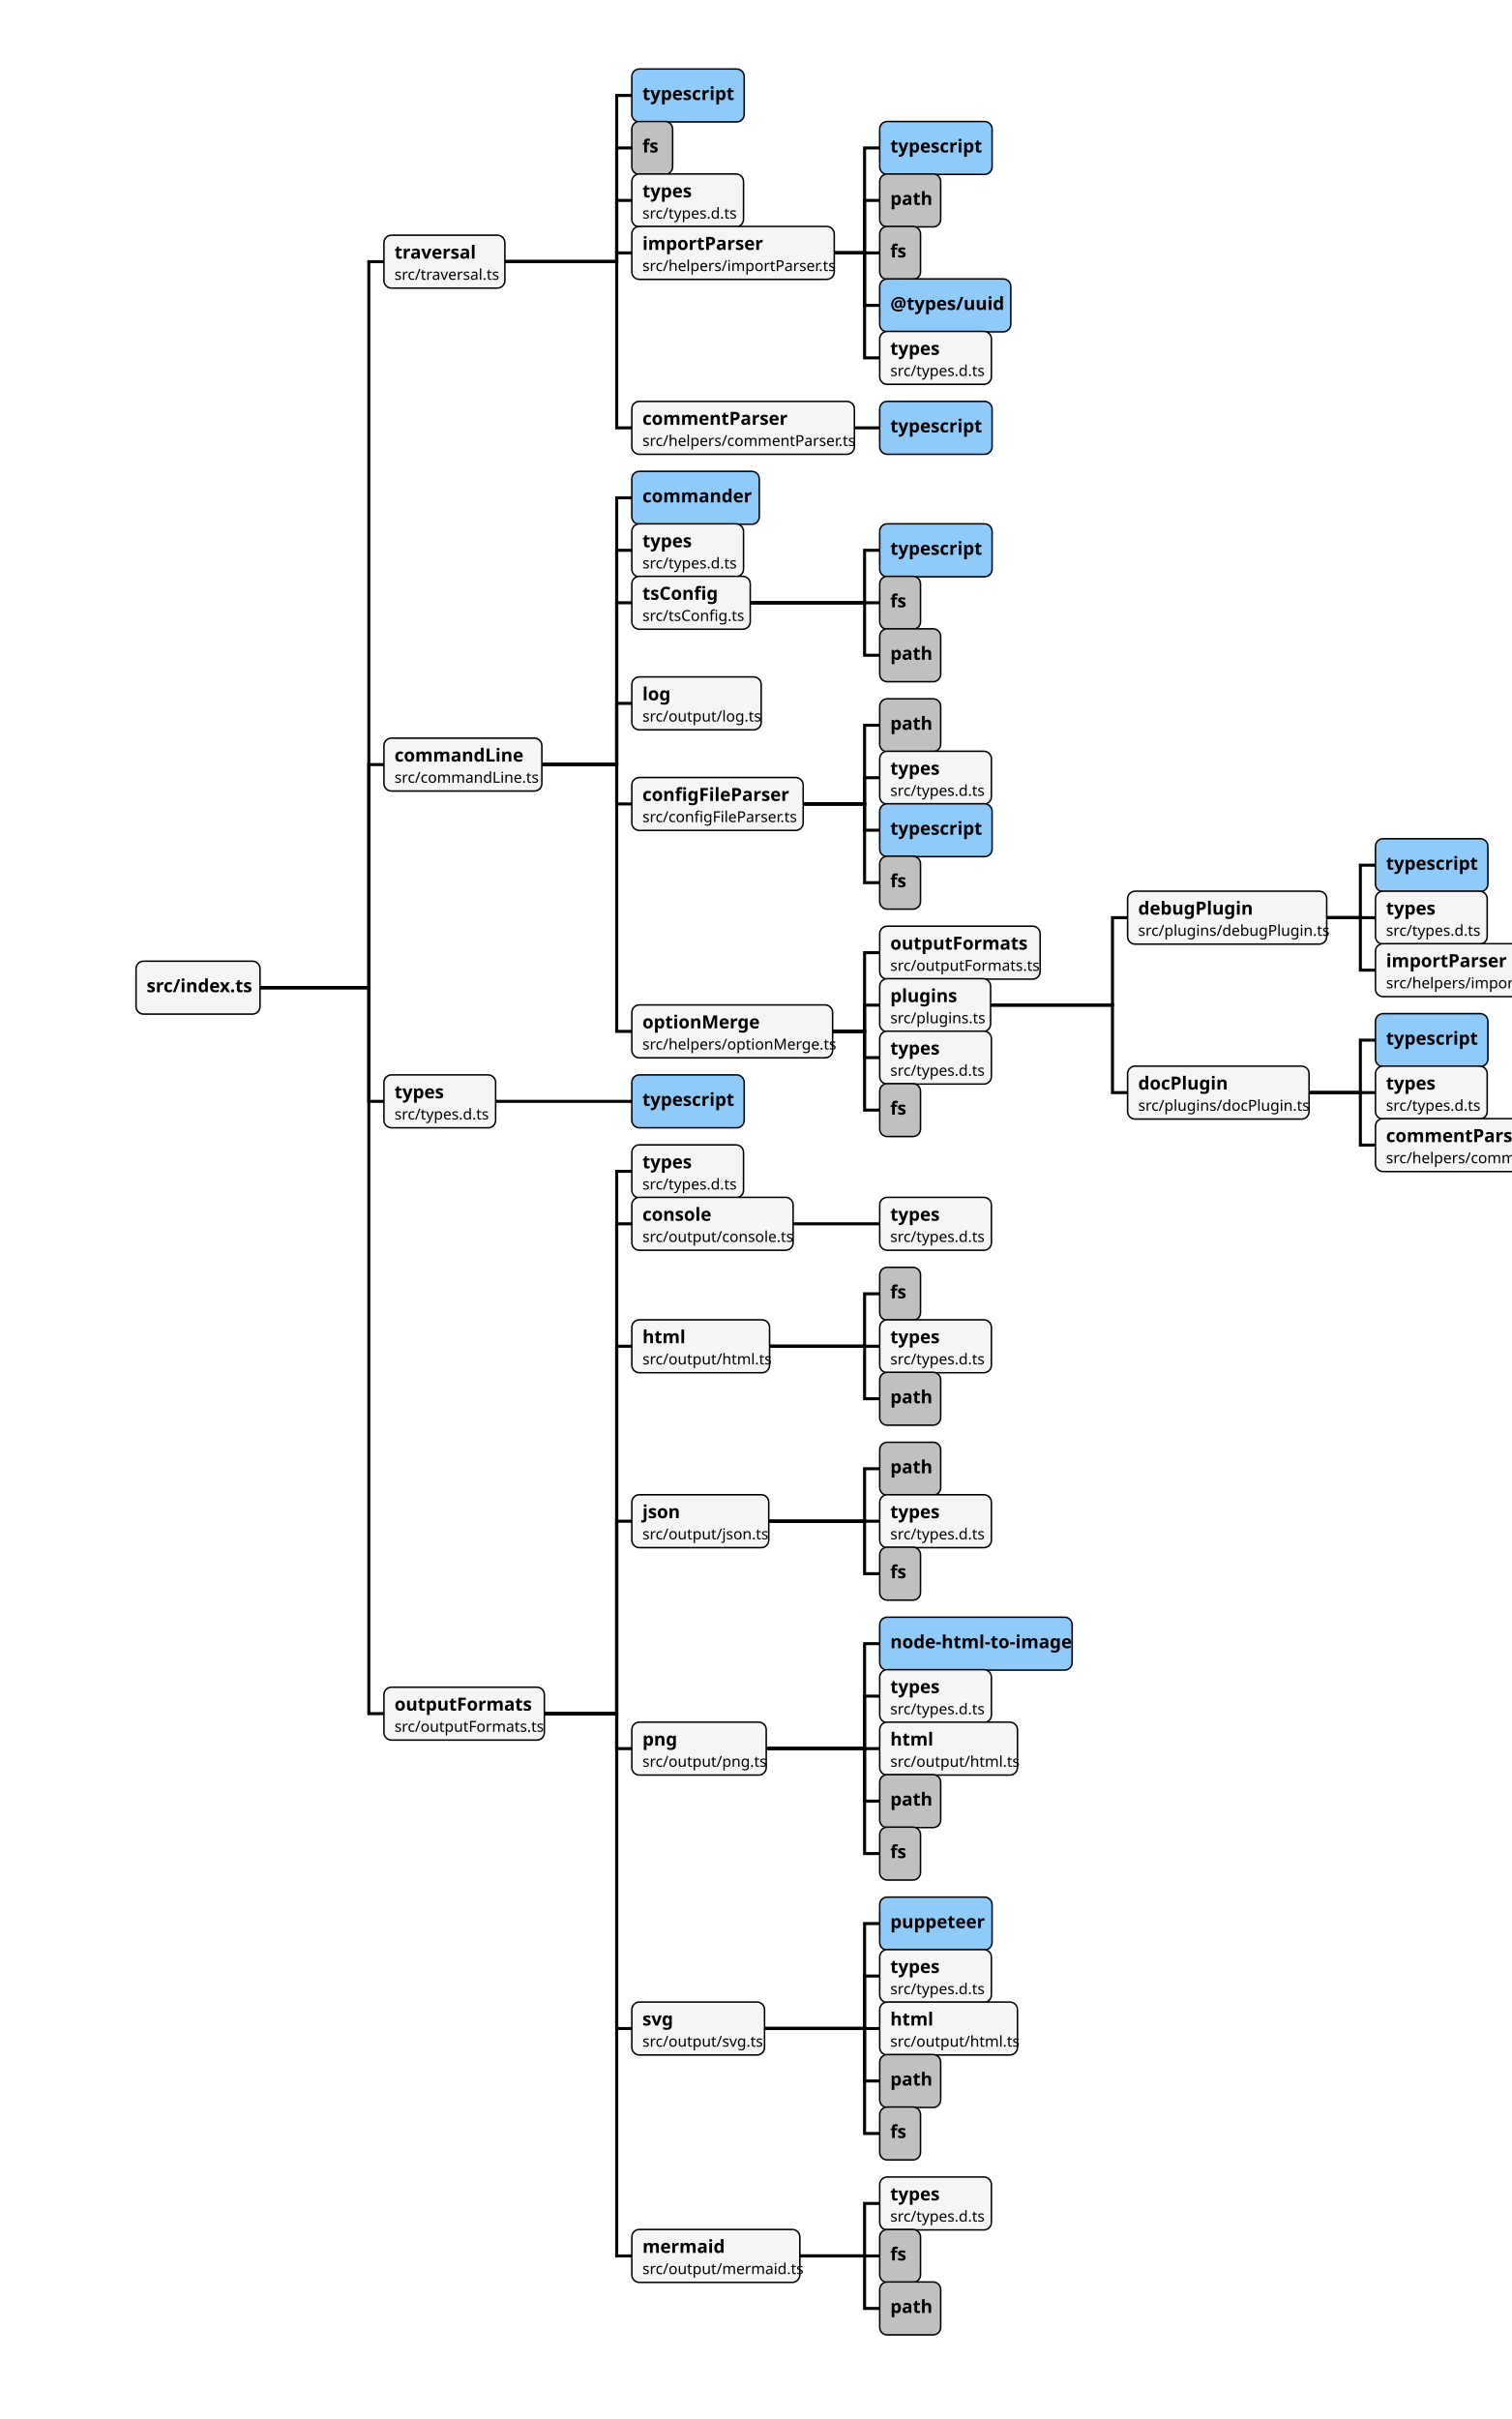
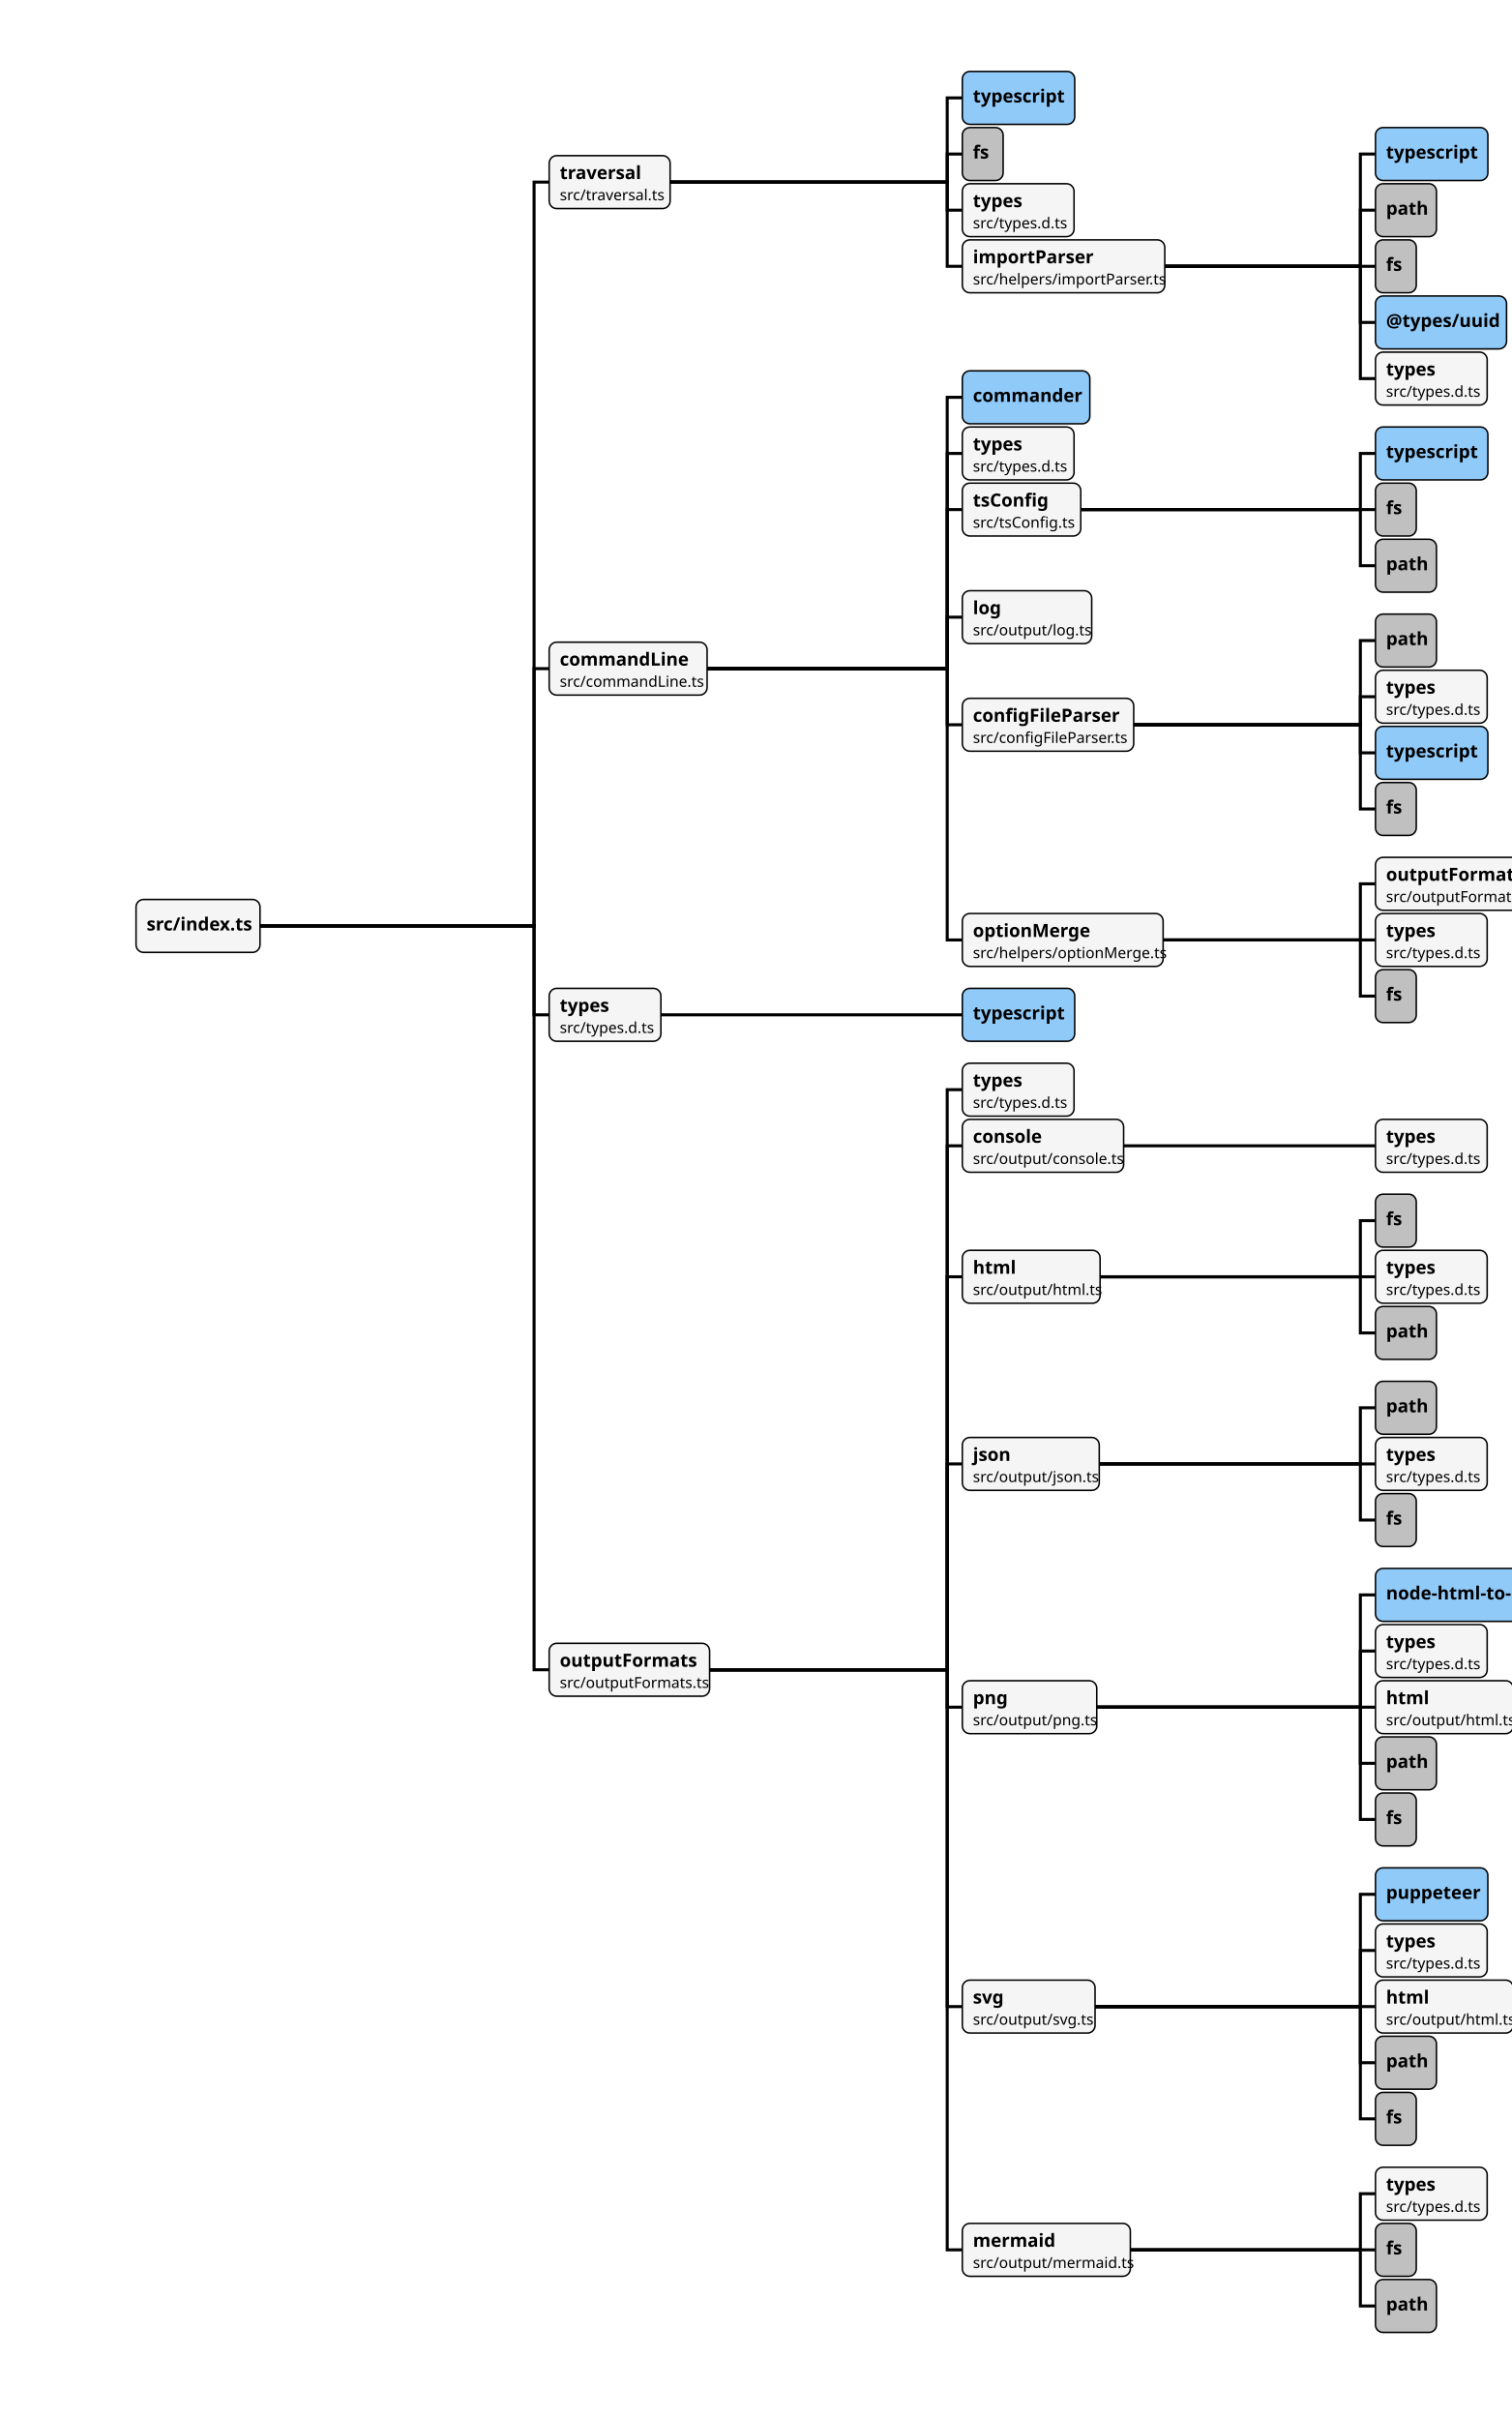
<svg xmlns="http://www.w3.org/2000/svg" width="1000" height="1600">
  <style type="text/css">
            body { width: 1200px !important; height: 100% !important; }
                
            body {
                width: 1500px;
                height: 100%;
            }
            svg {
                overflow: visible;
            }
            .text {
                font: 12px sans-serif;
                font-weight: 600;
            }
            .secondaryText {
                font: 10px sans-serif;
            }
            .link {
                fill: none;
                stroke: black;
                stroke-width: 2px;
            }
            .subtleLink {
                fill: none;
                /*stroke: gray;*/
                stroke-width: 1px;
                stroke-dasharray: 5, 5;
                stroke-dashoffset: 0;
            }
            .rect {
                stroke: black;
                stroke-width: 1px;
            }
            .nodeModule {
                fill: #90caf9;
            }
            .sourceFile {
                fill: whitesmoke;
            }
            .unknown {
                fill: #c0c0c0;
            }
        </style>
  <g transform="translate(90,40)">
-     <path class="link" d="M82.023,613.257H154V133.065H164">
- </path>
-     <path class="link" d="M82.023,613.257H154V465.728H164">
- </path>
-     <path class="link" d="M82.023,613.257H154V688.467H164">
- </path>
-     <path class="link" d="M82.023,613.257H154V1093.448H164">
- </path>
-     <path class="link" d="M244.016,133.065H318V23.142H328">
- </path>
-     <path class="link" d="M244.016,133.065H318V57.854H328">
- </path>
-     <path class="link" d="M244.016,133.065H318V92.567H328">
- </path>
-     <path class="link" d="M244.016,133.065H318V127.28H328">
- </path>
-     <path class="link" d="M244.016,133.065H318V242.989H328">
- </path>
-     <path class="link" d="M268.484,465.728H318V289.272H328">
- </path>
-     <path class="link" d="M268.484,465.728H318V323.985H328">
- </path>
-     <path class="link" d="M268.484,465.728H318V358.697H328">
- </path>
-     <path class="link" d="M268.484,465.728H318V425.23H328">
- </path>
-     <path class="link" d="M268.484,465.728H318V491.762H328">
- </path>
-     <path class="link" d="M268.484,465.728H318V642.184H328">
- </path>
-     <path class="link" d="M237.906,688.467H318V688.467H328">
- </path>
-     <path class="link" d="M270.141,1093.448H318V734.751H328">
- </path>
-     <path class="link" d="M270.141,1093.448H318V769.464H328">
- </path>
-     <path class="link" d="M270.141,1093.448H318V850.46H328">
- </path>
-     <path class="link" d="M270.141,1093.448H318V966.169H328">
- </path>
-     <path class="link" d="M270.141,1093.448H318V1116.59H328">
- </path>
-     <path class="link" d="M270.141,1093.448H318V1301.724H328">
- </path>
-     <path class="link" d="M270.141,1093.448H318V1452.146H328">
- </path>
-     <path class="link" d="M461.938,127.28H482V57.854H492">
- </path>
-     <path class="link" d="M461.938,127.28H482V92.567H492">
- </path>
-     <path class="link" d="M461.938,127.28H482V127.28H492">
- </path>
-     <path class="link" d="M461.938,127.28H482V161.992H492">
- </path>
-     <path class="link" d="M461.938,127.28H482V196.705H492">
- </path>
-     <path class="link" d="M475.266,242.989H482V242.989H492">
- </path>
-     <path class="link" d="M406.359,358.697H482V323.985H492">
- </path>
-     <path class="link" d="M406.359,358.697H482V358.697H492">
- </path>
-     <path class="link" d="M406.359,358.697H482V393.41H492">
- </path>
-     <path class="link" d="M441.375,491.762H482V439.693H492">
- </path>
-     <path class="link" d="M441.375,491.762H482V474.406H492">
- </path>
-     <path class="link" d="M441.375,491.762H482V509.119H492">
- </path>
-     <path class="link" d="M441.375,491.762H482V543.831H492">
- </path>
-     <path class="link" d="M460.844,642.184H482V590.115H492">
- </path>
-     <path class="link" d="M460.844,642.184H482V624.828H492">
- </path>
-     <path class="link" d="M460.844,642.184H482V659.54H492">
- </path>
-     <path class="link" d="M460.844,642.184H482V694.253H492">
- </path>
-     <path class="link" d="M434.719,769.464H482V769.464H492">
- </path>
-     <path class="link" d="M419.141,850.46H482V815.747H492">
- </path>
-     <path class="link" d="M419.141,850.46H482V850.46H492">
- </path>
-     <path class="link" d="M419.141,850.46H482V885.172H492">
- </path>
-     <path class="link" d="M418.594,966.169H482V931.456H492">
- </path>
-     <path class="link" d="M418.594,966.169H482V966.169H492">
- </path>
-     <path class="link" d="M418.594,966.169H482V1000.881H492">
- </path>
-     <path class="link" d="M416.938,1116.59H482V1047.165H492">
- </path>
-     <path class="link" d="M416.938,1116.59H482V1081.877H492">
- </path>
-     <path class="link" d="M416.938,1116.59H482V1116.59H492">
- </path>
-     <path class="link" d="M416.938,1116.59H482V1151.303H492">
- </path>
-     <path class="link" d="M416.938,1116.59H482V1186.015H492">
- </path>
-     <path class="link" d="M415.812,1301.724H482V1232.299H492">
- </path>
-     <path class="link" d="M415.812,1301.724H482V1267.011H492">
- </path>
-     <path class="link" d="M415.812,1301.724H482V1301.724H492">
- </path>
-     <path class="link" d="M415.812,1301.724H482V1336.437H492">
- </path>
-     <path class="link" d="M415.812,1301.724H482V1371.149H492">
- </path>
-     <path class="link" d="M439.156,1452.146H482V1417.433H492">
- </path>
-     <path class="link" d="M439.156,1452.146H482V1452.146H492">
- </path>
-     <path class="link" d="M439.156,1452.146H482V1486.858H492">
- </path>
-     <path class="link" d="M565.359,624.828H646V566.973H656">
- </path>
-     <path class="link" d="M565.359,624.828H646V682.682H656">
- </path>
-     <path class="link" d="M787.75,566.973H810V532.261H820">
- </path>
-     <path class="link" d="M787.75,566.973H810V566.973H820">
- </path>
-     <path class="link" d="M787.75,566.973H810V601.686H820">
- </path>
-     <path class="link" d="M776.062,682.682H810V647.969H820">
- </path>
-     <path class="link" d="M776.062,682.682H810V682.682H820">
- </path>
-     <path class="link" d="M776.062,682.682H810V717.395H820">
- </path>
-     <g class="node" transform="translate(0,613.2567)">
+     <path class="link" d="M82.023,572.439H263.333V80.451H273.333">
+ </path>
+     <path class="link" d="M82.023,572.439H263.333V402.254H273.333">
+ </path>
+     <path class="link" d="M82.023,572.439H263.333V631.23H273.333">
+ </path>
+     <path class="link" d="M82.023,572.439H263.333V1064.426H273.333">
+ </path>
+     <path class="link" d="M353.349,80.451H536.667V24.754H546.667">
+ </path>
+     <path class="link" d="M353.349,80.451H536.667V61.885H546.667">
+ </path>
+     <path class="link" d="M353.349,80.451H536.667V99.016H546.667">
+ </path>
+     <path class="link" d="M353.349,80.451H536.667V136.148H546.667">
+ </path>
+     <path class="link" d="M377.818,402.254H536.667V222.787H546.667">
+ </path>
+     <path class="link" d="M377.818,402.254H536.667V259.918H546.667">
+ </path>
+     <path class="link" d="M377.818,402.254H536.667V297.049H546.667">
+ </path>
+     <path class="link" d="M377.818,402.254H536.667V368.217H546.667">
+ </path>
+     <path class="link" d="M377.818,402.254H536.667V439.385H546.667">
+ </path>
+     <path class="link" d="M377.818,402.254H536.667V581.721H546.667">
+ </path>
+     <path class="link" d="M347.24,631.23H536.667V631.23H546.667">
+ </path>
+     <path class="link" d="M379.474,1064.426H536.667V680.738H546.667">
+ </path>
+     <path class="link" d="M379.474,1064.426H536.667V717.869H546.667">
+ </path>
+     <path class="link" d="M379.474,1064.426H536.667V804.508H546.667">
+ </path>
+     <path class="link" d="M379.474,1064.426H536.667V928.279H546.667">
+ </path>
+     <path class="link" d="M379.474,1064.426H536.667V1089.18H546.667">
+ </path>
+     <path class="link" d="M379.474,1064.426H536.667V1287.213H546.667">
+ </path>
+     <path class="link" d="M379.474,1064.426H536.667V1448.115H546.667">
+ </path>
+     <path class="link" d="M680.604,136.148H810V61.885H820">
+ </path>
+     <path class="link" d="M680.604,136.148H810V99.016H820">
+ </path>
+     <path class="link" d="M680.604,136.148H810V136.148H820">
+ </path>
+     <path class="link" d="M680.604,136.148H810V173.279H820">
+ </path>
+     <path class="link" d="M680.604,136.148H810V210.41H820">
+ </path>
+     <path class="link" d="M625.026,297.049H810V259.918H820">
+ </path>
+     <path class="link" d="M625.026,297.049H810V297.049H820">
+ </path>
+     <path class="link" d="M625.026,297.049H810V334.18H820">
+ </path>
+     <path class="link" d="M660.042,439.385H810V383.689H820">
+ </path>
+     <path class="link" d="M660.042,439.385H810V420.82H820">
+ </path>
+     <path class="link" d="M660.042,439.385H810V457.951H820">
+ </path>
+     <path class="link" d="M660.042,439.385H810V495.082H820">
+ </path>
+     <path class="link" d="M679.51,581.721H810V544.59H820">
+ </path>
+     <path class="link" d="M679.51,581.721H810V581.721H820">
+ </path>
+     <path class="link" d="M679.51,581.721H810V618.852H820">
+ </path>
+     <path class="link" d="M653.385,717.869H810V717.869H820">
+ </path>
+     <path class="link" d="M637.807,804.508H810V767.377H820">
+ </path>
+     <path class="link" d="M637.807,804.508H810V804.508H820">
+ </path>
+     <path class="link" d="M637.807,804.508H810V841.639H820">
+ </path>
+     <path class="link" d="M637.26,928.279H810V891.148H820">
+ </path>
+     <path class="link" d="M637.26,928.279H810V928.279H820">
+ </path>
+     <path class="link" d="M637.26,928.279H810V965.41H820">
+ </path>
+     <path class="link" d="M635.604,1089.18H810V1014.918H820">
+ </path>
+     <path class="link" d="M635.604,1089.18H810V1052.049H820">
+ </path>
+     <path class="link" d="M635.604,1089.18H810V1089.18H820">
+ </path>
+     <path class="link" d="M635.604,1089.18H810V1126.311H820">
+ </path>
+     <path class="link" d="M635.604,1089.18H810V1163.443H820">
+ </path>
+     <path class="link" d="M634.479,1287.213H810V1212.951H820">
+ </path>
+     <path class="link" d="M634.479,1287.213H810V1250.082H820">
+ </path>
+     <path class="link" d="M634.479,1287.213H810V1287.213H820">
+ </path>
+     <path class="link" d="M634.479,1287.213H810V1324.344H820">
+ </path>
+     <path class="link" d="M634.479,1287.213H810V1361.475H820">
+ </path>
+     <path class="link" d="M657.823,1448.115H810V1410.984H820">
+ </path>
+     <path class="link" d="M657.823,1448.115H810V1448.115H820">
+ </path>
+     <path class="link" d="M657.823,1448.115H810V1485.246H820">
+ </path>
+     <g class="node" transform="translate(0,572.4385)">
      <rect x="0" y="-17.5" width="82.023" height="35" rx="5" class="rect sourceFile">
</rect>
      <text y="3" x="7" class="text" style="text-anchor: start;">src/index.ts</text>
      <text y="12" x="7" class="secondaryText" style="text-anchor: start;">
</text>
    </g>
-     <g class="node" transform="translate(164,133.0651)">
+     <g class="node" transform="translate(273.3333,80.45082)">
      <rect x="0" y="-17.5" width="80.016" height="35" rx="5" class="rect sourceFile">
</rect>
      <text y="-2" x="7" class="text" style="text-anchor: start;">traversal</text>
      <text y="12" x="7" class="secondaryText" style="text-anchor: start;">src/traversal.ts</text>
    </g>
-     <g class="node" transform="translate(164,465.728)">
+     <g class="node" transform="translate(273.3333,402.2541)">
      <rect x="0" y="-17.5" width="104.484" height="35" rx="5" class="rect sourceFile">
</rect>
      <text y="-2" x="7" class="text" style="text-anchor: start;">commandLine</text>
      <text y="12" x="7" class="secondaryText" style="text-anchor: start;">src/commandLine.ts</text>
    </g>
-     <g class="node" transform="translate(164,688.4674)">
-       <rect x="0" y="-17.5" width="73.906" height="35" rx="5" class="rect sourceFile">
- </rect>
-       <text y="-2" x="7" class="text" style="text-anchor: start;">types</text>
-       <text y="12" x="7" class="secondaryText" style="text-anchor: start;">src/types.d.ts</text>
-     </g>
-     <g class="node" transform="translate(164,1093.448)">
+     <g class="node" transform="translate(273.3333,631.2295)">
+       <rect x="0" y="-17.5" width="73.906" height="35" rx="5" class="rect sourceFile">
+ </rect>
+       <text y="-2" x="7" class="text" style="text-anchor: start;">types</text>
+       <text y="12" x="7" class="secondaryText" style="text-anchor: start;">src/types.d.ts</text>
+     </g>
+     <g class="node" transform="translate(273.3333,1064.426)">
      <rect x="0" y="-17.5" width="106.141" height="35" rx="5" class="rect sourceFile">
</rect>
      <text y="-2" x="7" class="text" style="text-anchor: start;">outputFormats</text>
      <text y="12" x="7" class="secondaryText" style="text-anchor: start;">src/outputFormats.ts</text>
    </g>
-     <g class="node" transform="translate(328,23.14176)">
+     <g class="node" transform="translate(546.6667,24.7541)">
      <rect x="0" y="-17.5" width="74.355" height="35" rx="5" class="rect nodeModule">
</rect>
      <text y="3" x="7" class="text" style="text-anchor: start;">typescript</text>
      <text y="12" x="7" class="secondaryText" style="text-anchor: start;">
</text>
    </g>
-     <g class="node" transform="translate(328,57.85441)">
-       <rect x="0" y="-17.5" width="26.996" height="35" rx="5" class="rect unknown">
- </rect>
-       <text y="3" x="7" class="text" style="text-anchor: start;">fs</text>
-       <text y="12" x="7" class="secondaryText" style="text-anchor: start;">
- </text>
-     </g>
-     <g class="node" transform="translate(328,92.56705)">
-       <rect x="0" y="-17.5" width="73.906" height="35" rx="5" class="rect sourceFile">
- </rect>
-       <text y="-2" x="7" class="text" style="text-anchor: start;">types</text>
-       <text y="12" x="7" class="secondaryText" style="text-anchor: start;">src/types.d.ts</text>
-     </g>
-     <g class="node" transform="translate(328,127.2797)">
+     <g class="node" transform="translate(546.6667,61.88525)">
+       <rect x="0" y="-17.5" width="26.996" height="35" rx="5" class="rect unknown">
+ </rect>
+       <text y="3" x="7" class="text" style="text-anchor: start;">fs</text>
+       <text y="12" x="7" class="secondaryText" style="text-anchor: start;">
+ </text>
+     </g>
+     <g class="node" transform="translate(546.6667,99.01639)">
+       <rect x="0" y="-17.5" width="73.906" height="35" rx="5" class="rect sourceFile">
+ </rect>
+       <text y="-2" x="7" class="text" style="text-anchor: start;">types</text>
+       <text y="12" x="7" class="secondaryText" style="text-anchor: start;">src/types.d.ts</text>
+     </g>
+     <g class="node" transform="translate(546.6667,136.1475)">
      <rect x="0" y="-17.5" width="133.938" height="35" rx="5" class="rect sourceFile">
</rect>
      <text y="-2" x="7" class="text" style="text-anchor: start;">importParser</text>
      <text y="12" x="7" class="secondaryText" style="text-anchor: start;">src/helpers/importParser.ts</text>
    </g>
-     <g class="node" transform="translate(328,242.9885)">
-       <rect x="0" y="-17.5" width="147.266" height="35" rx="5" class="rect sourceFile">
- </rect>
-       <text y="-2" x="7" class="text" style="text-anchor: start;">commentParser</text>
-       <text y="12" x="7" class="secondaryText" style="text-anchor: start;">src/helpers/commentParser.ts</text>
-     </g>
-     <g class="node" transform="translate(328,289.272)">
+     <g class="node" transform="translate(546.6667,222.7869)">
      <rect x="0" y="-17.5" width="84.352" height="35" rx="5" class="rect nodeModule">
</rect>
      <text y="3" x="7" class="text" style="text-anchor: start;">commander</text>
      <text y="12" x="7" class="secondaryText" style="text-anchor: start;">
</text>
    </g>
-     <g class="node" transform="translate(328,323.9847)">
-       <rect x="0" y="-17.5" width="73.906" height="35" rx="5" class="rect sourceFile">
- </rect>
-       <text y="-2" x="7" class="text" style="text-anchor: start;">types</text>
-       <text y="12" x="7" class="secondaryText" style="text-anchor: start;">src/types.d.ts</text>
-     </g>
-     <g class="node" transform="translate(328,358.6973)">
+     <g class="node" transform="translate(546.6667,259.918)">
+       <rect x="0" y="-17.5" width="73.906" height="35" rx="5" class="rect sourceFile">
+ </rect>
+       <text y="-2" x="7" class="text" style="text-anchor: start;">types</text>
+       <text y="12" x="7" class="secondaryText" style="text-anchor: start;">src/types.d.ts</text>
+     </g>
+     <g class="node" transform="translate(546.6667,297.0492)">
      <rect x="0" y="-17.5" width="78.359" height="35" rx="5" class="rect sourceFile">
</rect>
      <text y="-2" x="7" class="text" style="text-anchor: start;">tsConfig</text>
      <text y="12" x="7" class="secondaryText" style="text-anchor: start;">src/tsConfig.ts</text>
    </g>
-     <g class="node" transform="translate(328,425.2299)">
+     <g class="node" transform="translate(546.6667,368.2172)">
      <rect x="0" y="-17.5" width="85.594" height="35" rx="5" class="rect sourceFile">
</rect>
      <text y="-2" x="7" class="text" style="text-anchor: start;">log</text>
      <text y="12" x="7" class="secondaryText" style="text-anchor: start;">src/output/log.ts</text>
    </g>
-     <g class="node" transform="translate(328,491.7625)">
+     <g class="node" transform="translate(546.6667,439.3852)">
      <rect x="0" y="-17.5" width="113.375" height="35" rx="5" class="rect sourceFile">
</rect>
      <text y="-2" x="7" class="text" style="text-anchor: start;">configFileParser</text>
      <text y="12" x="7" class="secondaryText" style="text-anchor: start;">src/configFileParser.ts</text>
    </g>
-     <g class="node" transform="translate(328,642.1839)">
+     <g class="node" transform="translate(546.6667,581.7213)">
      <rect x="0" y="-17.5" width="132.844" height="35" rx="5" class="rect sourceFile">
</rect>
      <text y="-2" x="7" class="text" style="text-anchor: start;">optionMerge</text>
      <text y="12" x="7" class="secondaryText" style="text-anchor: start;">src/helpers/optionMerge.ts</text>
    </g>
-     <g class="node" transform="translate(328,688.4674)">
+     <g class="node" transform="translate(546.6667,631.2295)">
      <rect x="0" y="-17.5" width="74.355" height="35" rx="5" class="rect nodeModule">
</rect>
      <text y="3" x="7" class="text" style="text-anchor: start;">typescript</text>
      <text y="12" x="7" class="secondaryText" style="text-anchor: start;">
</text>
    </g>
-     <g class="node" transform="translate(328,734.751)">
-       <rect x="0" y="-17.5" width="73.906" height="35" rx="5" class="rect sourceFile">
- </rect>
-       <text y="-2" x="7" class="text" style="text-anchor: start;">types</text>
-       <text y="12" x="7" class="secondaryText" style="text-anchor: start;">src/types.d.ts</text>
-     </g>
-     <g class="node" transform="translate(328,769.4636)">
+     <g class="node" transform="translate(546.6667,680.7377)">
+       <rect x="0" y="-17.5" width="73.906" height="35" rx="5" class="rect sourceFile">
+ </rect>
+       <text y="-2" x="7" class="text" style="text-anchor: start;">types</text>
+       <text y="12" x="7" class="secondaryText" style="text-anchor: start;">src/types.d.ts</text>
+     </g>
+     <g class="node" transform="translate(546.6667,717.8689)">
      <rect x="0" y="-17.5" width="106.719" height="35" rx="5" class="rect sourceFile">
</rect>
      <text y="-2" x="7" class="text" style="text-anchor: start;">console</text>
      <text y="12" x="7" class="secondaryText" style="text-anchor: start;">src/output/console.ts</text>
    </g>
-     <g class="node" transform="translate(328,850.4598)">
+     <g class="node" transform="translate(546.6667,804.5082)">
      <rect x="0" y="-17.5" width="91.141" height="35" rx="5" class="rect sourceFile">
</rect>
      <text y="-2" x="7" class="text" style="text-anchor: start;">html</text>
      <text y="12" x="7" class="secondaryText" style="text-anchor: start;">src/output/html.ts</text>
    </g>
-     <g class="node" transform="translate(328,966.1686)">
+     <g class="node" transform="translate(546.6667,928.2787)">
      <rect x="0" y="-17.5" width="90.594" height="35" rx="5" class="rect sourceFile">
</rect>
      <text y="-2" x="7" class="text" style="text-anchor: start;">json</text>
      <text y="12" x="7" class="secondaryText" style="text-anchor: start;">src/output/json.ts</text>
    </g>
-     <g class="node" transform="translate(328,1116.59)">
+     <g class="node" transform="translate(546.6667,1089.18)">
      <rect x="0" y="-17.5" width="88.938" height="35" rx="5" class="rect sourceFile">
</rect>
      <text y="-2" x="7" class="text" style="text-anchor: start;">png</text>
      <text y="12" x="7" class="secondaryText" style="text-anchor: start;">src/output/png.ts</text>
    </g>
-     <g class="node" transform="translate(328,1301.724)">
+     <g class="node" transform="translate(546.6667,1287.213)">
      <rect x="0" y="-17.5" width="87.812" height="35" rx="5" class="rect sourceFile">
</rect>
      <text y="-2" x="7" class="text" style="text-anchor: start;">svg</text>
      <text y="12" x="7" class="secondaryText" style="text-anchor: start;">src/output/svg.ts</text>
    </g>
-     <g class="node" transform="translate(328,1452.146)">
+     <g class="node" transform="translate(546.6667,1448.115)">
      <rect x="0" y="-17.5" width="111.156" height="35" rx="5" class="rect sourceFile">
</rect>
      <text y="-2" x="7" class="text" style="text-anchor: start;">mermaid</text>
      <text y="12" x="7" class="secondaryText" style="text-anchor: start;">src/output/mermaid.ts</text>
    </g>
-     <g class="node" transform="translate(492,57.85441)">
+     <g class="node" transform="translate(820,61.88525)">
      <rect x="0" y="-17.5" width="74.355" height="35" rx="5" class="rect nodeModule">
</rect>
      <text y="3" x="7" class="text" style="text-anchor: start;">typescript</text>
      <text y="12" x="7" class="secondaryText" style="text-anchor: start;">
</text>
    </g>
-     <g class="node" transform="translate(492,92.56705)">
-       <rect x="0" y="-17.5" width="40.344" height="35" rx="5" class="rect unknown">
- </rect>
-       <text y="3" x="7" class="text" style="text-anchor: start;">path</text>
-       <text y="12" x="7" class="secondaryText" style="text-anchor: start;">
- </text>
-     </g>
-     <g class="node" transform="translate(492,127.2797)">
-       <rect x="0" y="-17.5" width="26.996" height="35" rx="5" class="rect unknown">
- </rect>
-       <text y="3" x="7" class="text" style="text-anchor: start;">fs</text>
-       <text y="12" x="7" class="secondaryText" style="text-anchor: start;">
- </text>
-     </g>
-     <g class="node" transform="translate(492,161.9923)">
+     <g class="node" transform="translate(820,99.01639)">
+       <rect x="0" y="-17.5" width="40.344" height="35" rx="5" class="rect unknown">
+ </rect>
+       <text y="3" x="7" class="text" style="text-anchor: start;">path</text>
+       <text y="12" x="7" class="secondaryText" style="text-anchor: start;">
+ </text>
+     </g>
+     <g class="node" transform="translate(820,136.1475)">
+       <rect x="0" y="-17.5" width="26.996" height="35" rx="5" class="rect unknown">
+ </rect>
+       <text y="3" x="7" class="text" style="text-anchor: start;">fs</text>
+       <text y="12" x="7" class="secondaryText" style="text-anchor: start;">
+ </text>
+     </g>
+     <g class="node" transform="translate(820,173.2787)">
      <rect x="0" y="-17.5" width="86.719" height="35" rx="5" class="rect nodeModule">
</rect>
      <text y="3" x="7" class="text" style="text-anchor: start;">@types/uuid</text>
      <text y="12" x="7" class="secondaryText" style="text-anchor: start;">
</text>
    </g>
-     <g class="node" transform="translate(492,196.705)">
-       <rect x="0" y="-17.5" width="73.906" height="35" rx="5" class="rect sourceFile">
- </rect>
-       <text y="-2" x="7" class="text" style="text-anchor: start;">types</text>
-       <text y="12" x="7" class="secondaryText" style="text-anchor: start;">src/types.d.ts</text>
-     </g>
-     <g class="node" transform="translate(492,242.9885)">
+     <g class="node" transform="translate(820,210.4098)">
+       <rect x="0" y="-17.5" width="73.906" height="35" rx="5" class="rect sourceFile">
+ </rect>
+       <text y="-2" x="7" class="text" style="text-anchor: start;">types</text>
+       <text y="12" x="7" class="secondaryText" style="text-anchor: start;">src/types.d.ts</text>
+     </g>
+     <g class="node" transform="translate(820,259.918)">
      <rect x="0" y="-17.5" width="74.355" height="35" rx="5" class="rect nodeModule">
</rect>
      <text y="3" x="7" class="text" style="text-anchor: start;">typescript</text>
      <text y="12" x="7" class="secondaryText" style="text-anchor: start;">
</text>
    </g>
-     <g class="node" transform="translate(492,323.9847)">
+     <g class="node" transform="translate(820,297.0492)">
+       <rect x="0" y="-17.5" width="26.996" height="35" rx="5" class="rect unknown">
+ </rect>
+       <text y="3" x="7" class="text" style="text-anchor: start;">fs</text>
+       <text y="12" x="7" class="secondaryText" style="text-anchor: start;">
+ </text>
+     </g>
+     <g class="node" transform="translate(820,334.1803)">
+       <rect x="0" y="-17.5" width="40.344" height="35" rx="5" class="rect unknown">
+ </rect>
+       <text y="3" x="7" class="text" style="text-anchor: start;">path</text>
+       <text y="12" x="7" class="secondaryText" style="text-anchor: start;">
+ </text>
+     </g>
+     <g class="node" transform="translate(820,383.6885)">
+       <rect x="0" y="-17.5" width="40.344" height="35" rx="5" class="rect unknown">
+ </rect>
+       <text y="3" x="7" class="text" style="text-anchor: start;">path</text>
+       <text y="12" x="7" class="secondaryText" style="text-anchor: start;">
+ </text>
+     </g>
+     <g class="node" transform="translate(820,420.8197)">
+       <rect x="0" y="-17.5" width="73.906" height="35" rx="5" class="rect sourceFile">
+ </rect>
+       <text y="-2" x="7" class="text" style="text-anchor: start;">types</text>
+       <text y="12" x="7" class="secondaryText" style="text-anchor: start;">src/types.d.ts</text>
+     </g>
+     <g class="node" transform="translate(820,457.9508)">
      <rect x="0" y="-17.5" width="74.355" height="35" rx="5" class="rect nodeModule">
</rect>
      <text y="3" x="7" class="text" style="text-anchor: start;">typescript</text>
      <text y="12" x="7" class="secondaryText" style="text-anchor: start;">
</text>
    </g>
-     <g class="node" transform="translate(492,358.6973)">
-       <rect x="0" y="-17.5" width="26.996" height="35" rx="5" class="rect unknown">
- </rect>
-       <text y="3" x="7" class="text" style="text-anchor: start;">fs</text>
-       <text y="12" x="7" class="secondaryText" style="text-anchor: start;">
- </text>
-     </g>
-     <g class="node" transform="translate(492,393.41)">
-       <rect x="0" y="-17.5" width="40.344" height="35" rx="5" class="rect unknown">
- </rect>
-       <text y="3" x="7" class="text" style="text-anchor: start;">path</text>
-       <text y="12" x="7" class="secondaryText" style="text-anchor: start;">
- </text>
-     </g>
-     <g class="node" transform="translate(492,439.6935)">
-       <rect x="0" y="-17.5" width="40.344" height="35" rx="5" class="rect unknown">
- </rect>
-       <text y="3" x="7" class="text" style="text-anchor: start;">path</text>
-       <text y="12" x="7" class="secondaryText" style="text-anchor: start;">
- </text>
-     </g>
-     <g class="node" transform="translate(492,474.4061)">
-       <rect x="0" y="-17.5" width="73.906" height="35" rx="5" class="rect sourceFile">
- </rect>
-       <text y="-2" x="7" class="text" style="text-anchor: start;">types</text>
-       <text y="12" x="7" class="secondaryText" style="text-anchor: start;">src/types.d.ts</text>
-     </g>
-     <g class="node" transform="translate(492,509.1188)">
-       <rect x="0" y="-17.5" width="74.355" height="35" rx="5" class="rect nodeModule">
- </rect>
-       <text y="3" x="7" class="text" style="text-anchor: start;">typescript</text>
-       <text y="12" x="7" class="secondaryText" style="text-anchor: start;">
- </text>
-     </g>
-     <g class="node" transform="translate(492,543.8314)">
-       <rect x="0" y="-17.5" width="26.996" height="35" rx="5" class="rect unknown">
- </rect>
-       <text y="3" x="7" class="text" style="text-anchor: start;">fs</text>
-       <text y="12" x="7" class="secondaryText" style="text-anchor: start;">
- </text>
-     </g>
-     <g class="node" transform="translate(492,590.1149)">
+     <g class="node" transform="translate(820,495.082)">
+       <rect x="0" y="-17.5" width="26.996" height="35" rx="5" class="rect unknown">
+ </rect>
+       <text y="3" x="7" class="text" style="text-anchor: start;">fs</text>
+       <text y="12" x="7" class="secondaryText" style="text-anchor: start;">
+ </text>
+     </g>
+     <g class="node" transform="translate(820,544.5902)">
      <rect x="0" y="-17.5" width="106.141" height="35" rx="5" class="rect sourceFile">
</rect>
      <text y="-2" x="7" class="text" style="text-anchor: start;">outputFormats</text>
      <text y="12" x="7" class="secondaryText" style="text-anchor: start;">src/outputFormats.ts</text>
    </g>
-     <g class="node" transform="translate(492,624.8276)">
-       <rect x="0" y="-17.5" width="73.359" height="35" rx="5" class="rect sourceFile">
- </rect>
-       <text y="-2" x="7" class="text" style="text-anchor: start;">plugins</text>
-       <text y="12" x="7" class="secondaryText" style="text-anchor: start;">src/plugins.ts</text>
-     </g>
-     <g class="node" transform="translate(492,659.5402)">
-       <rect x="0" y="-17.5" width="73.906" height="35" rx="5" class="rect sourceFile">
- </rect>
-       <text y="-2" x="7" class="text" style="text-anchor: start;">types</text>
-       <text y="12" x="7" class="secondaryText" style="text-anchor: start;">src/types.d.ts</text>
-     </g>
-     <g class="node" transform="translate(492,694.2529)">
-       <rect x="0" y="-17.5" width="26.996" height="35" rx="5" class="rect unknown">
- </rect>
-       <text y="3" x="7" class="text" style="text-anchor: start;">fs</text>
-       <text y="12" x="7" class="secondaryText" style="text-anchor: start;">
- </text>
-     </g>
-     <g class="node" transform="translate(492,769.4636)">
-       <rect x="0" y="-17.5" width="73.906" height="35" rx="5" class="rect sourceFile">
- </rect>
-       <text y="-2" x="7" class="text" style="text-anchor: start;">types</text>
-       <text y="12" x="7" class="secondaryText" style="text-anchor: start;">src/types.d.ts</text>
-     </g>
-     <g class="node" transform="translate(492,815.7471)">
-       <rect x="0" y="-17.5" width="26.996" height="35" rx="5" class="rect unknown">
- </rect>
-       <text y="3" x="7" class="text" style="text-anchor: start;">fs</text>
-       <text y="12" x="7" class="secondaryText" style="text-anchor: start;">
- </text>
-     </g>
-     <g class="node" transform="translate(492,850.4598)">
-       <rect x="0" y="-17.5" width="73.906" height="35" rx="5" class="rect sourceFile">
- </rect>
-       <text y="-2" x="7" class="text" style="text-anchor: start;">types</text>
-       <text y="12" x="7" class="secondaryText" style="text-anchor: start;">src/types.d.ts</text>
-     </g>
-     <g class="node" transform="translate(492,885.1724)">
-       <rect x="0" y="-17.5" width="40.344" height="35" rx="5" class="rect unknown">
- </rect>
-       <text y="3" x="7" class="text" style="text-anchor: start;">path</text>
-       <text y="12" x="7" class="secondaryText" style="text-anchor: start;">
- </text>
-     </g>
-     <g class="node" transform="translate(492,931.4559)">
-       <rect x="0" y="-17.5" width="40.344" height="35" rx="5" class="rect unknown">
- </rect>
-       <text y="3" x="7" class="text" style="text-anchor: start;">path</text>
-       <text y="12" x="7" class="secondaryText" style="text-anchor: start;">
- </text>
-     </g>
-     <g class="node" transform="translate(492,966.1686)">
-       <rect x="0" y="-17.5" width="73.906" height="35" rx="5" class="rect sourceFile">
- </rect>
-       <text y="-2" x="7" class="text" style="text-anchor: start;">types</text>
-       <text y="12" x="7" class="secondaryText" style="text-anchor: start;">src/types.d.ts</text>
-     </g>
-     <g class="node" transform="translate(492,1000.881)">
-       <rect x="0" y="-17.5" width="26.996" height="35" rx="5" class="rect unknown">
- </rect>
-       <text y="3" x="7" class="text" style="text-anchor: start;">fs</text>
-       <text y="12" x="7" class="secondaryText" style="text-anchor: start;">
- </text>
-     </g>
-     <g class="node" transform="translate(492,1047.165)">
+     <g class="node" transform="translate(820,581.7213)">
+       <rect x="0" y="-17.5" width="73.906" height="35" rx="5" class="rect sourceFile">
+ </rect>
+       <text y="-2" x="7" class="text" style="text-anchor: start;">types</text>
+       <text y="12" x="7" class="secondaryText" style="text-anchor: start;">src/types.d.ts</text>
+     </g>
+     <g class="node" transform="translate(820,618.8525)">
+       <rect x="0" y="-17.5" width="26.996" height="35" rx="5" class="rect unknown">
+ </rect>
+       <text y="3" x="7" class="text" style="text-anchor: start;">fs</text>
+       <text y="12" x="7" class="secondaryText" style="text-anchor: start;">
+ </text>
+     </g>
+     <g class="node" transform="translate(820,717.8689)">
+       <rect x="0" y="-17.5" width="73.906" height="35" rx="5" class="rect sourceFile">
+ </rect>
+       <text y="-2" x="7" class="text" style="text-anchor: start;">types</text>
+       <text y="12" x="7" class="secondaryText" style="text-anchor: start;">src/types.d.ts</text>
+     </g>
+     <g class="node" transform="translate(820,767.377)">
+       <rect x="0" y="-17.5" width="26.996" height="35" rx="5" class="rect unknown">
+ </rect>
+       <text y="3" x="7" class="text" style="text-anchor: start;">fs</text>
+       <text y="12" x="7" class="secondaryText" style="text-anchor: start;">
+ </text>
+     </g>
+     <g class="node" transform="translate(820,804.5082)">
+       <rect x="0" y="-17.5" width="73.906" height="35" rx="5" class="rect sourceFile">
+ </rect>
+       <text y="-2" x="7" class="text" style="text-anchor: start;">types</text>
+       <text y="12" x="7" class="secondaryText" style="text-anchor: start;">src/types.d.ts</text>
+     </g>
+     <g class="node" transform="translate(820,841.6393)">
+       <rect x="0" y="-17.5" width="40.344" height="35" rx="5" class="rect unknown">
+ </rect>
+       <text y="3" x="7" class="text" style="text-anchor: start;">path</text>
+       <text y="12" x="7" class="secondaryText" style="text-anchor: start;">
+ </text>
+     </g>
+     <g class="node" transform="translate(820,891.1475)">
+       <rect x="0" y="-17.5" width="40.344" height="35" rx="5" class="rect unknown">
+ </rect>
+       <text y="3" x="7" class="text" style="text-anchor: start;">path</text>
+       <text y="12" x="7" class="secondaryText" style="text-anchor: start;">
+ </text>
+     </g>
+     <g class="node" transform="translate(820,928.2787)">
+       <rect x="0" y="-17.5" width="73.906" height="35" rx="5" class="rect sourceFile">
+ </rect>
+       <text y="-2" x="7" class="text" style="text-anchor: start;">types</text>
+       <text y="12" x="7" class="secondaryText" style="text-anchor: start;">src/types.d.ts</text>
+     </g>
+     <g class="node" transform="translate(820,965.4098)">
+       <rect x="0" y="-17.5" width="26.996" height="35" rx="5" class="rect unknown">
+ </rect>
+       <text y="3" x="7" class="text" style="text-anchor: start;">fs</text>
+       <text y="12" x="7" class="secondaryText" style="text-anchor: start;">
+ </text>
+     </g>
+     <g class="node" transform="translate(820,1014.918)">
      <rect x="0" y="-17.5" width="127.316" height="35" rx="5" class="rect nodeModule">
</rect>
      <text y="3" x="7" class="text" style="text-anchor: start;">node-html-to-image</text>
      <text y="12" x="7" class="secondaryText" style="text-anchor: start;">
</text>
    </g>
-     <g class="node" transform="translate(492,1081.877)">
-       <rect x="0" y="-17.5" width="73.906" height="35" rx="5" class="rect sourceFile">
- </rect>
-       <text y="-2" x="7" class="text" style="text-anchor: start;">types</text>
-       <text y="12" x="7" class="secondaryText" style="text-anchor: start;">src/types.d.ts</text>
-     </g>
-     <g class="node" transform="translate(492,1116.59)">
+     <g class="node" transform="translate(820,1052.049)">
+       <rect x="0" y="-17.5" width="73.906" height="35" rx="5" class="rect sourceFile">
+ </rect>
+       <text y="-2" x="7" class="text" style="text-anchor: start;">types</text>
+       <text y="12" x="7" class="secondaryText" style="text-anchor: start;">src/types.d.ts</text>
+     </g>
+     <g class="node" transform="translate(820,1089.18)">
      <rect x="0" y="-17.5" width="91.141" height="35" rx="5" class="rect sourceFile">
</rect>
      <text y="-2" x="7" class="text" style="text-anchor: start;">html</text>
      <text y="12" x="7" class="secondaryText" style="text-anchor: start;">src/output/html.ts</text>
    </g>
-     <g class="node" transform="translate(492,1151.303)">
-       <rect x="0" y="-17.5" width="40.344" height="35" rx="5" class="rect unknown">
- </rect>
-       <text y="3" x="7" class="text" style="text-anchor: start;">path</text>
-       <text y="12" x="7" class="secondaryText" style="text-anchor: start;">
- </text>
-     </g>
-     <g class="node" transform="translate(492,1186.015)">
-       <rect x="0" y="-17.5" width="26.996" height="35" rx="5" class="rect unknown">
- </rect>
-       <text y="3" x="7" class="text" style="text-anchor: start;">fs</text>
-       <text y="12" x="7" class="secondaryText" style="text-anchor: start;">
- </text>
-     </g>
-     <g class="node" transform="translate(492,1232.299)">
+     <g class="node" transform="translate(820,1126.311)">
+       <rect x="0" y="-17.5" width="40.344" height="35" rx="5" class="rect unknown">
+ </rect>
+       <text y="3" x="7" class="text" style="text-anchor: start;">path</text>
+       <text y="12" x="7" class="secondaryText" style="text-anchor: start;">
+ </text>
+     </g>
+     <g class="node" transform="translate(820,1163.443)">
+       <rect x="0" y="-17.5" width="26.996" height="35" rx="5" class="rect unknown">
+ </rect>
+       <text y="3" x="7" class="text" style="text-anchor: start;">fs</text>
+       <text y="12" x="7" class="secondaryText" style="text-anchor: start;">
+ </text>
+     </g>
+     <g class="node" transform="translate(820,1212.951)">
      <rect x="0" y="-17.5" width="74.338" height="35" rx="5" class="rect nodeModule">
</rect>
      <text y="3" x="7" class="text" style="text-anchor: start;">puppeteer</text>
      <text y="12" x="7" class="secondaryText" style="text-anchor: start;">
</text>
    </g>
-     <g class="node" transform="translate(492,1267.011)">
-       <rect x="0" y="-17.5" width="73.906" height="35" rx="5" class="rect sourceFile">
- </rect>
-       <text y="-2" x="7" class="text" style="text-anchor: start;">types</text>
-       <text y="12" x="7" class="secondaryText" style="text-anchor: start;">src/types.d.ts</text>
-     </g>
-     <g class="node" transform="translate(492,1301.724)">
+     <g class="node" transform="translate(820,1250.082)">
+       <rect x="0" y="-17.5" width="73.906" height="35" rx="5" class="rect sourceFile">
+ </rect>
+       <text y="-2" x="7" class="text" style="text-anchor: start;">types</text>
+       <text y="12" x="7" class="secondaryText" style="text-anchor: start;">src/types.d.ts</text>
+     </g>
+     <g class="node" transform="translate(820,1287.213)">
      <rect x="0" y="-17.5" width="91.141" height="35" rx="5" class="rect sourceFile">
</rect>
      <text y="-2" x="7" class="text" style="text-anchor: start;">html</text>
      <text y="12" x="7" class="secondaryText" style="text-anchor: start;">src/output/html.ts</text>
    </g>
-     <g class="node" transform="translate(492,1336.437)">
-       <rect x="0" y="-17.5" width="40.344" height="35" rx="5" class="rect unknown">
- </rect>
-       <text y="3" x="7" class="text" style="text-anchor: start;">path</text>
-       <text y="12" x="7" class="secondaryText" style="text-anchor: start;">
- </text>
-     </g>
-     <g class="node" transform="translate(492,1371.149)">
-       <rect x="0" y="-17.5" width="26.996" height="35" rx="5" class="rect unknown">
- </rect>
-       <text y="3" x="7" class="text" style="text-anchor: start;">fs</text>
-       <text y="12" x="7" class="secondaryText" style="text-anchor: start;">
- </text>
-     </g>
-     <g class="node" transform="translate(492,1417.433)">
-       <rect x="0" y="-17.5" width="73.906" height="35" rx="5" class="rect sourceFile">
- </rect>
-       <text y="-2" x="7" class="text" style="text-anchor: start;">types</text>
-       <text y="12" x="7" class="secondaryText" style="text-anchor: start;">src/types.d.ts</text>
-     </g>
-     <g class="node" transform="translate(492,1452.146)">
-       <rect x="0" y="-17.5" width="26.996" height="35" rx="5" class="rect unknown">
- </rect>
-       <text y="3" x="7" class="text" style="text-anchor: start;">fs</text>
-       <text y="12" x="7" class="secondaryText" style="text-anchor: start;">
- </text>
-     </g>
-     <g class="node" transform="translate(492,1486.858)">
-       <rect x="0" y="-17.5" width="40.344" height="35" rx="5" class="rect unknown">
- </rect>
-       <text y="3" x="7" class="text" style="text-anchor: start;">path</text>
-       <text y="12" x="7" class="secondaryText" style="text-anchor: start;">
- </text>
-     </g>
-     <g class="node" transform="translate(656,566.9732)">
-       <rect x="0" y="-17.5" width="131.75" height="35" rx="5" class="rect sourceFile">
- </rect>
-       <text y="-2" x="7" class="text" style="text-anchor: start;">debugPlugin</text>
-       <text y="12" x="7" class="secondaryText" style="text-anchor: start;">src/plugins/debugPlugin.ts</text>
-     </g>
-     <g class="node" transform="translate(656,682.682)">
-       <rect x="0" y="-17.5" width="120.062" height="35" rx="5" class="rect sourceFile">
- </rect>
-       <text y="-2" x="7" class="text" style="text-anchor: start;">docPlugin</text>
-       <text y="12" x="7" class="secondaryText" style="text-anchor: start;">src/plugins/docPlugin.ts</text>
-     </g>
-     <g class="node" transform="translate(820,532.2605)">
-       <rect x="0" y="-17.5" width="74.355" height="35" rx="5" class="rect nodeModule">
- </rect>
-       <text y="3" x="7" class="text" style="text-anchor: start;">typescript</text>
-       <text y="12" x="7" class="secondaryText" style="text-anchor: start;">
- </text>
-     </g>
-     <g class="node" transform="translate(820,566.9732)">
-       <rect x="0" y="-17.5" width="73.906" height="35" rx="5" class="rect sourceFile">
- </rect>
-       <text y="-2" x="7" class="text" style="text-anchor: start;">types</text>
-       <text y="12" x="7" class="secondaryText" style="text-anchor: start;">src/types.d.ts</text>
-     </g>
-     <g class="node" transform="translate(820,601.6858)">
-       <rect x="0" y="-17.5" width="133.938" height="35" rx="5" class="rect sourceFile">
- </rect>
-       <text y="-2" x="7" class="text" style="text-anchor: start;">importParser</text>
-       <text y="12" x="7" class="secondaryText" style="text-anchor: start;">src/helpers/importParser.ts</text>
-     </g>
-     <g class="node" transform="translate(820,647.9693)">
-       <rect x="0" y="-17.5" width="74.355" height="35" rx="5" class="rect nodeModule">
- </rect>
-       <text y="3" x="7" class="text" style="text-anchor: start;">typescript</text>
-       <text y="12" x="7" class="secondaryText" style="text-anchor: start;">
- </text>
-     </g>
-     <g class="node" transform="translate(820,682.682)">
-       <rect x="0" y="-17.5" width="73.906" height="35" rx="5" class="rect sourceFile">
- </rect>
-       <text y="-2" x="7" class="text" style="text-anchor: start;">types</text>
-       <text y="12" x="7" class="secondaryText" style="text-anchor: start;">src/types.d.ts</text>
-     </g>
-     <g class="node" transform="translate(820,717.3946)">
-       <rect x="0" y="-17.5" width="147.266" height="35" rx="5" class="rect sourceFile">
- </rect>
-       <text y="-2" x="7" class="text" style="text-anchor: start;">commentParser</text>
-       <text y="12" x="7" class="secondaryText" style="text-anchor: start;">src/helpers/commentParser.ts</text>
+     <g class="node" transform="translate(820,1324.344)">
+       <rect x="0" y="-17.5" width="40.344" height="35" rx="5" class="rect unknown">
+ </rect>
+       <text y="3" x="7" class="text" style="text-anchor: start;">path</text>
+       <text y="12" x="7" class="secondaryText" style="text-anchor: start;">
+ </text>
+     </g>
+     <g class="node" transform="translate(820,1361.475)">
+       <rect x="0" y="-17.5" width="26.996" height="35" rx="5" class="rect unknown">
+ </rect>
+       <text y="3" x="7" class="text" style="text-anchor: start;">fs</text>
+       <text y="12" x="7" class="secondaryText" style="text-anchor: start;">
+ </text>
+     </g>
+     <g class="node" transform="translate(820,1410.984)">
+       <rect x="0" y="-17.5" width="73.906" height="35" rx="5" class="rect sourceFile">
+ </rect>
+       <text y="-2" x="7" class="text" style="text-anchor: start;">types</text>
+       <text y="12" x="7" class="secondaryText" style="text-anchor: start;">src/types.d.ts</text>
+     </g>
+     <g class="node" transform="translate(820,1448.115)">
+       <rect x="0" y="-17.5" width="26.996" height="35" rx="5" class="rect unknown">
+ </rect>
+       <text y="3" x="7" class="text" style="text-anchor: start;">fs</text>
+       <text y="12" x="7" class="secondaryText" style="text-anchor: start;">
+ </text>
+     </g>
+     <g class="node" transform="translate(820,1485.246)">
+       <rect x="0" y="-17.5" width="40.344" height="35" rx="5" class="rect unknown">
+ </rect>
+       <text y="3" x="7" class="text" style="text-anchor: start;">path</text>
+       <text y="12" x="7" class="secondaryText" style="text-anchor: start;">
+ </text>
    </g>
  </g>
</svg>
